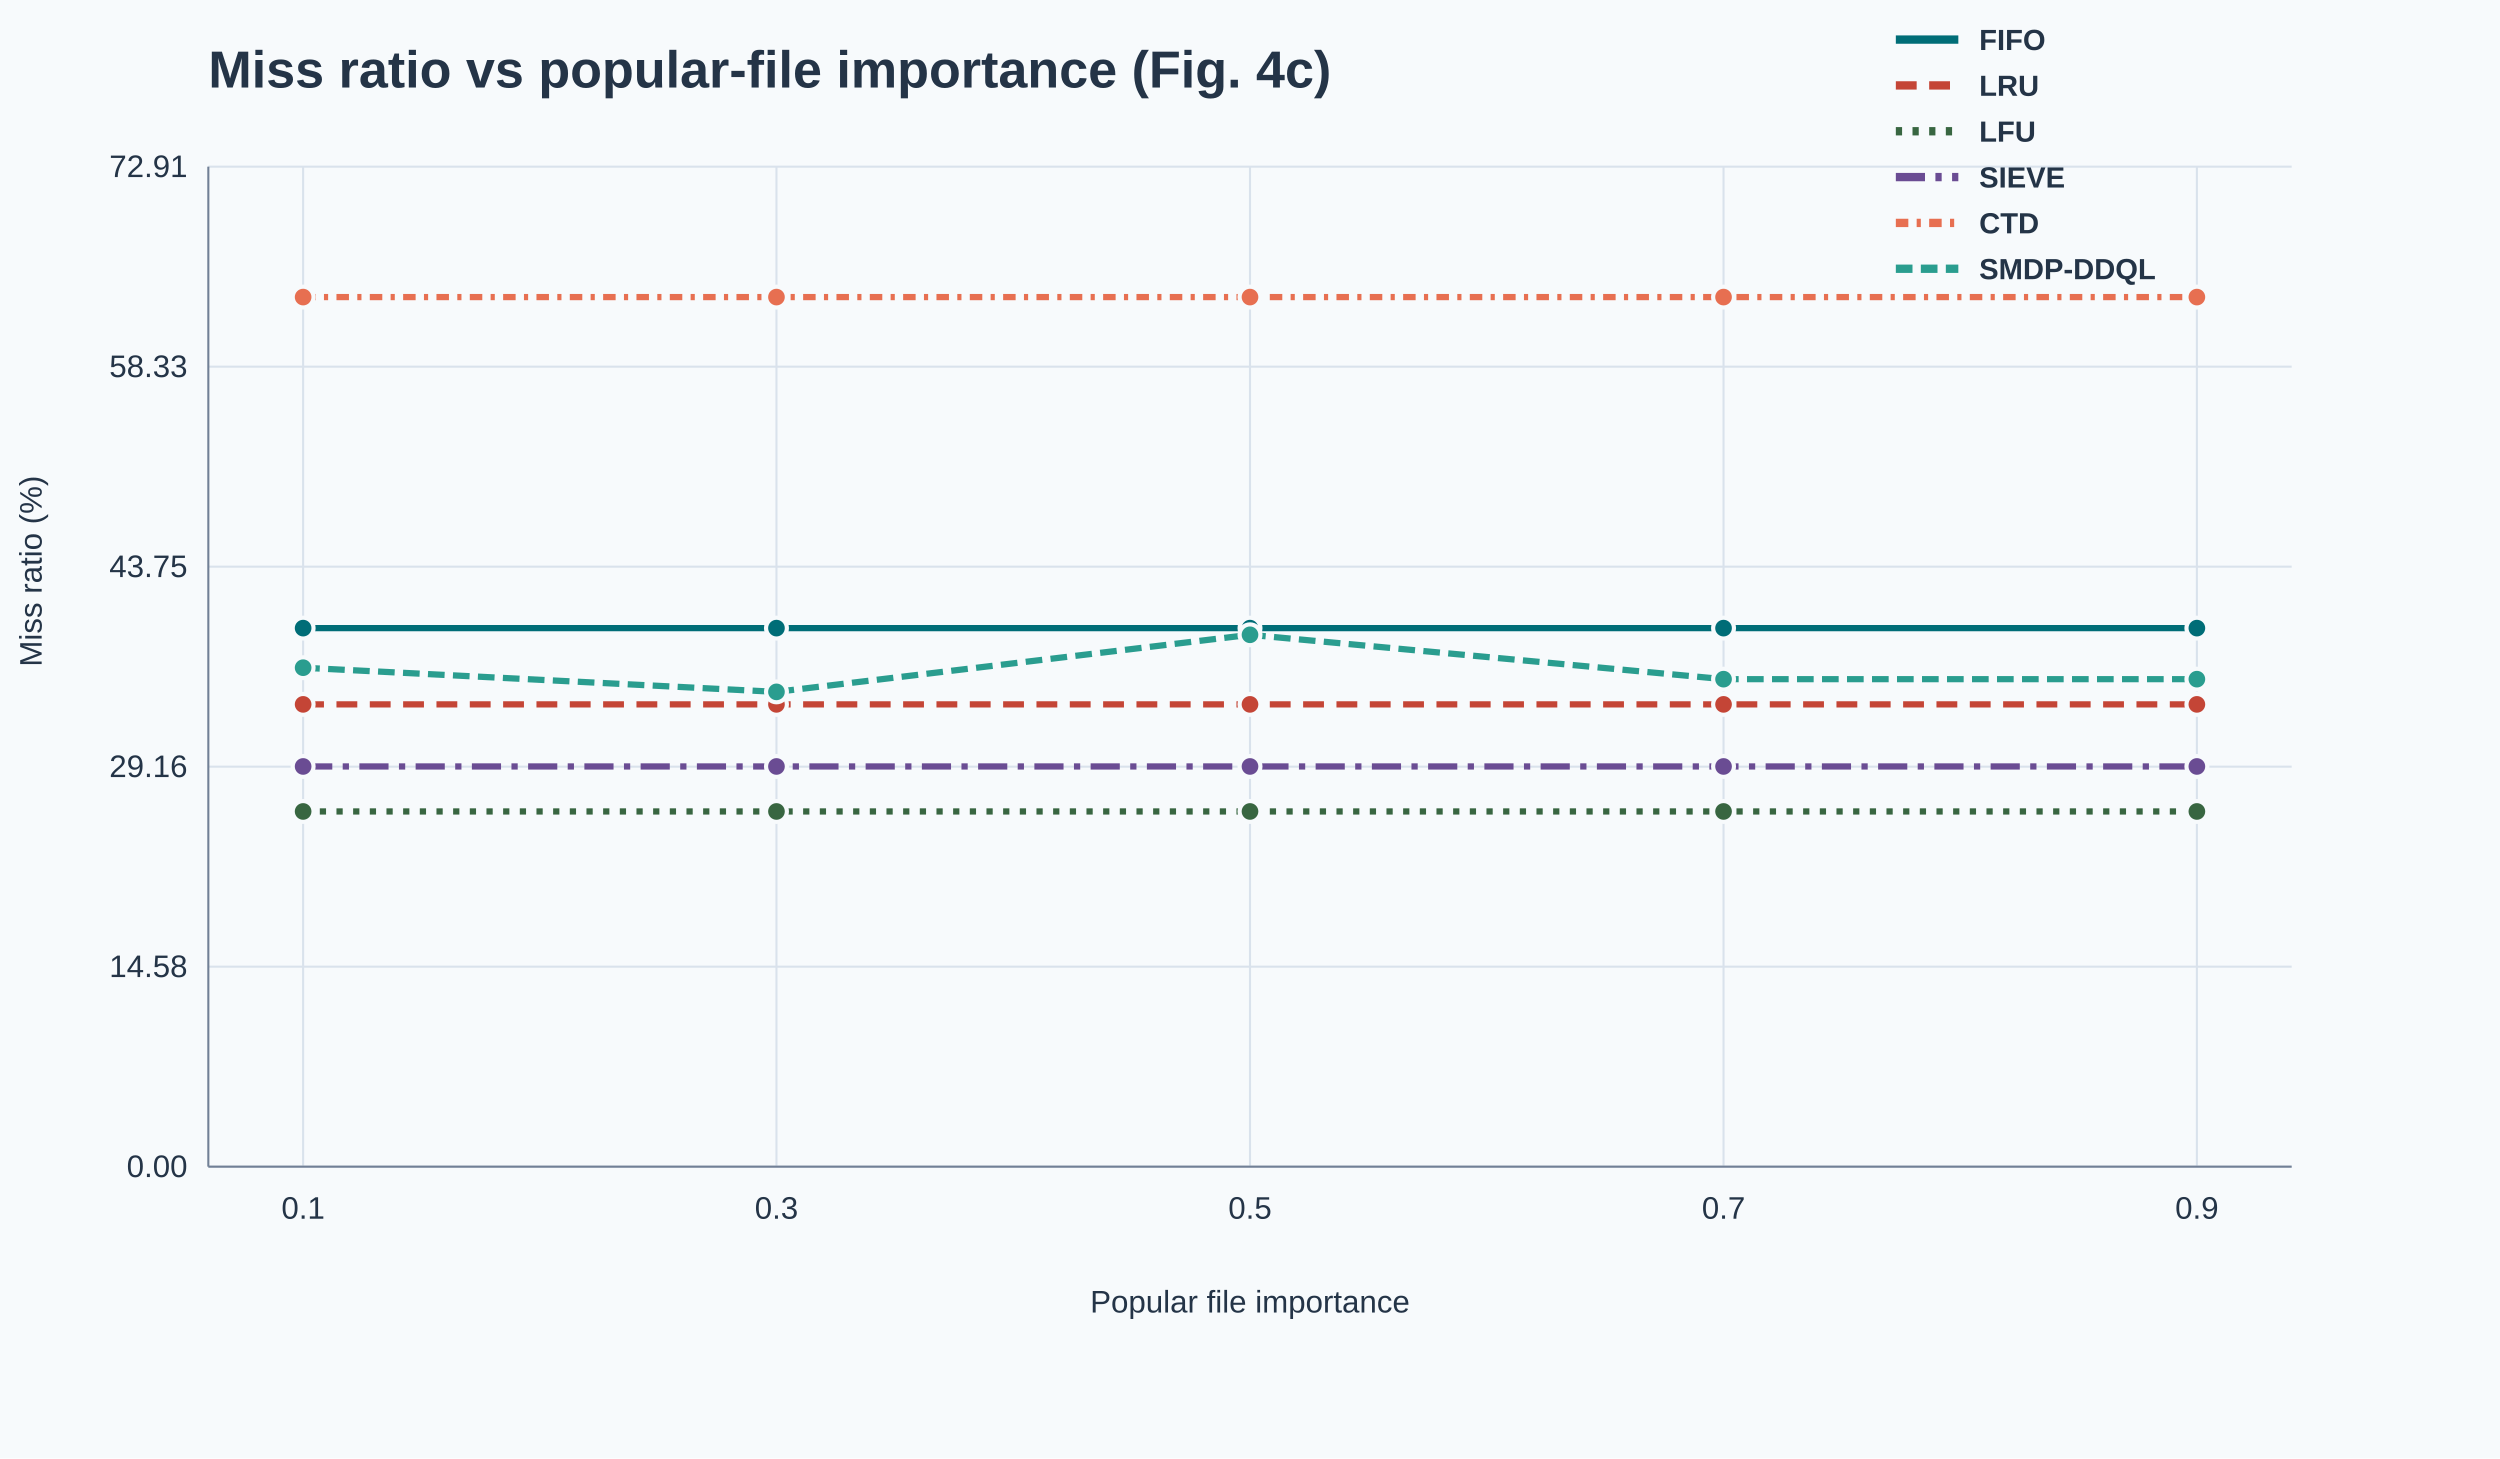
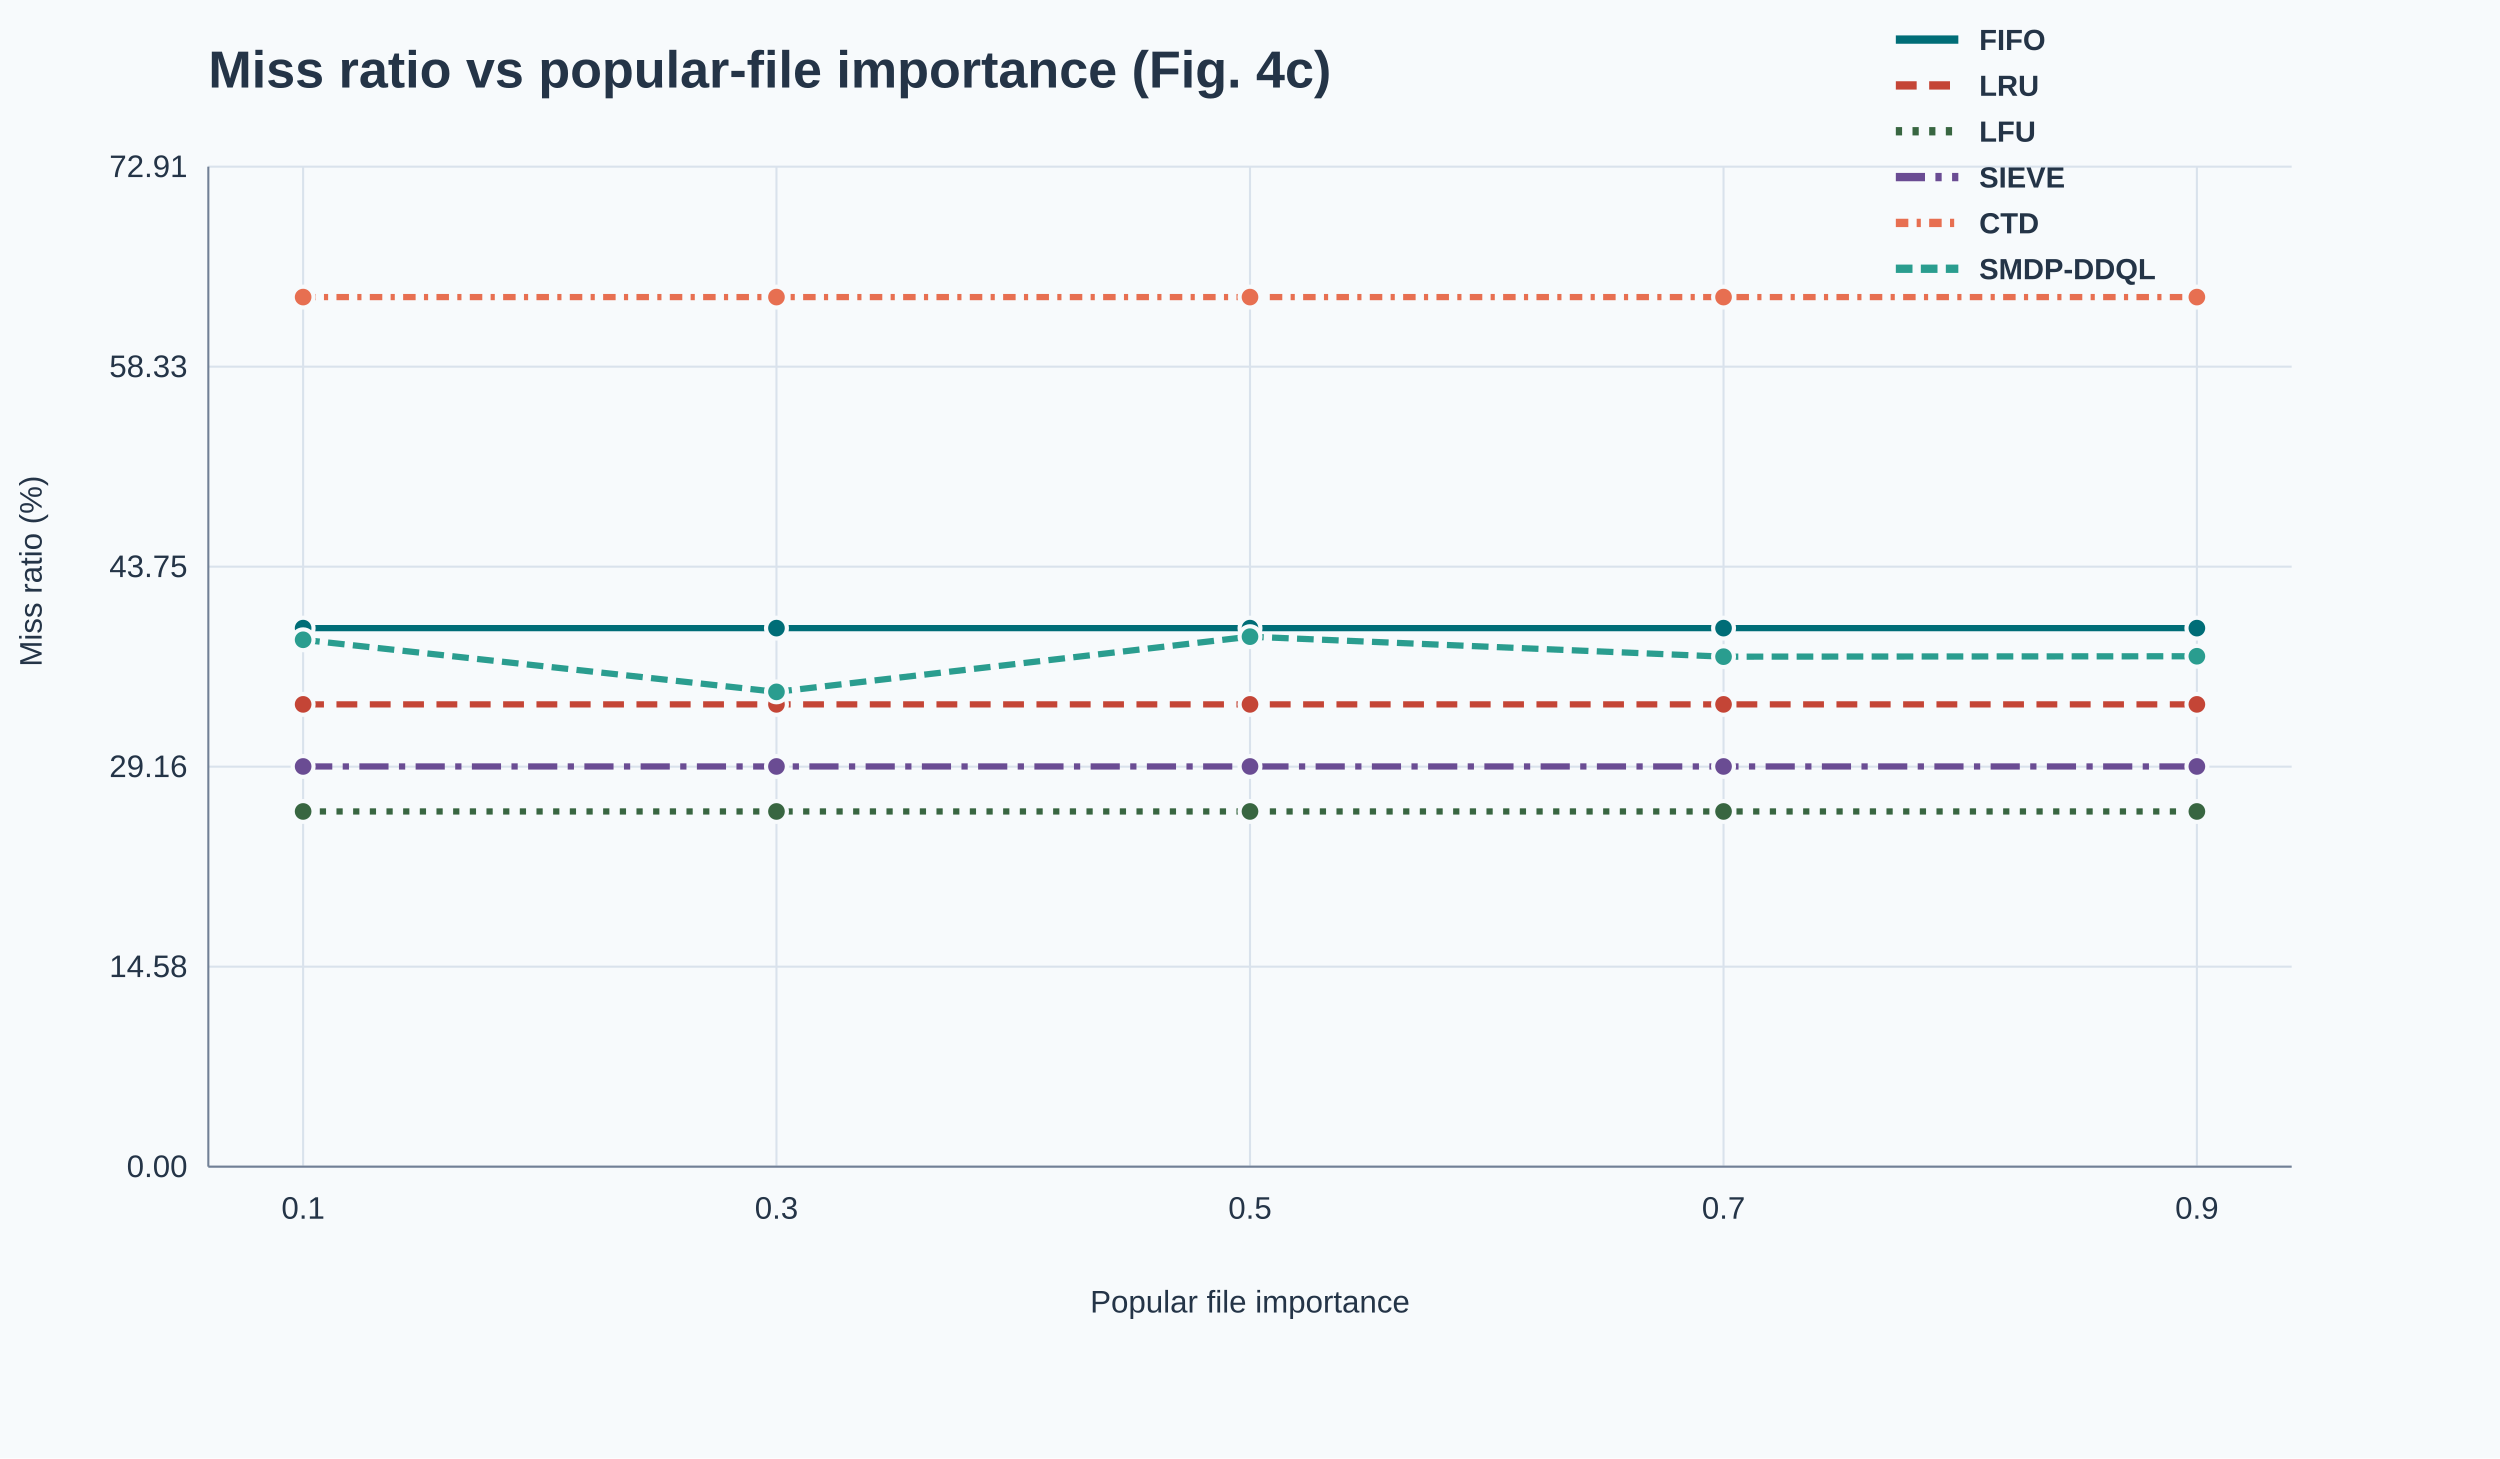
<svg xmlns="http://www.w3.org/2000/svg" width="1200" height="700" viewBox="0 0 1200 700">
  <style>text{font-family:Segoe UI,Arial,sans-serif;fill:#243447}.title{font-size:25px;font-weight:600}.label{font-size:15px}.legend{font-size:14px;font-weight:600}.grid{stroke:#d9e2ec}.axis{stroke:#718096}.line{fill:none;stroke-width:3}.point{stroke:#f7fafc;stroke-width:2}</style>
  <rect width="100%" height="100%" fill="#f7fafc" />
  <text x="100" y="42" class="title">Miss ratio vs popular-file importance (Fig. 4c)</text>
  <text x="600" y="630" class="label" text-anchor="middle">Popular file importance</text>
  <text x="20" y="320" class="label" transform="rotate(-90 20 320)">Miss ratio (%)</text>
  <line x1="100" y1="560" x2="1100" y2="560" class="grid" />
  <text x="90" y="565" class="label" text-anchor="end">0.00</text>
  <line x1="100" y1="464" x2="1100" y2="464" class="grid" />
  <text x="90" y="469" class="label" text-anchor="end">14.58</text>
  <line x1="100" y1="368" x2="1100" y2="368" class="grid" />
  <text x="90" y="373" class="label" text-anchor="end">29.16</text>
  <line x1="100" y1="272" x2="1100" y2="272" class="grid" />
  <text x="90" y="277" class="label" text-anchor="end">43.75</text>
  <line x1="100" y1="176" x2="1100" y2="176" class="grid" />
  <text x="90" y="181" class="label" text-anchor="end">58.33</text>
  <line x1="100" y1="80" x2="1100" y2="80" class="grid" />
  <text x="90" y="85" class="label" text-anchor="end">72.91</text>
  <line x1="145.5" y1="80" x2="145.5" y2="560" class="grid" />
  <text x="145.5" y="585" class="label" text-anchor="middle">0.1</text>
  <line x1="372.7" y1="80" x2="372.7" y2="560" class="grid" />
  <text x="372.7" y="585" class="label" text-anchor="middle">0.3</text>
  <line x1="600.0" y1="80" x2="600.0" y2="560" class="grid" />
  <text x="600.0" y="585" class="label" text-anchor="middle">0.5</text>
  <line x1="827.3" y1="80" x2="827.3" y2="560" class="grid" />
  <text x="827.3" y="585" class="label" text-anchor="middle">0.7</text>
  <line x1="1054.5" y1="80" x2="1054.5" y2="560" class="grid" />
  <text x="1054.5" y="585" class="label" text-anchor="middle">0.9</text>
  <polyline points="145.5,301.5 372.7,301.5 600.0,301.5 827.3,301.5 1054.5,301.5" class="line" stroke="#006d77" stroke-dasharray="" />
  <line x1="910" y1="19" x2="940" y2="19" stroke="#006d77" stroke-width="4" stroke-dasharray="" />
  <text x="950" y="24" class="legend">FIFO</text>
  <circle cx="145.5" cy="301.5" r="5" fill="#006d77" class="point" />
  <circle cx="372.7" cy="301.5" r="5" fill="#006d77" class="point" />
  <circle cx="600.0" cy="301.5" r="5" fill="#006d77" class="point" />
  <circle cx="827.3" cy="301.5" r="5" fill="#006d77" class="point" />
  <circle cx="1054.5" cy="301.5" r="5" fill="#006d77" class="point" />
  <polyline points="145.5,338.1 372.7,338.1 600.0,338.1 827.3,338.1 1054.5,338.1" class="line" stroke="#c44536" stroke-dasharray="10 6" />
  <line x1="910" y1="41" x2="940" y2="41" stroke="#c44536" stroke-width="4" stroke-dasharray="10 6" />
  <text x="950" y="46" class="legend">LRU</text>
  <circle cx="145.5" cy="338.1" r="5" fill="#c44536" class="point" />
  <circle cx="372.7" cy="338.1" r="5" fill="#c44536" class="point" />
  <circle cx="600.0" cy="338.1" r="5" fill="#c44536" class="point" />
  <circle cx="827.3" cy="338.1" r="5" fill="#c44536" class="point" />
  <circle cx="1054.5" cy="338.1" r="5" fill="#c44536" class="point" />
  <polyline points="145.5,389.5 372.7,389.5 600.0,389.5 827.3,389.5 1054.5,389.5" class="line" stroke="#386641" stroke-dasharray="3 5" />
  <line x1="910" y1="63" x2="940" y2="63" stroke="#386641" stroke-width="4" stroke-dasharray="3 5" />
  <text x="950" y="68" class="legend">LFU</text>
  <circle cx="145.5" cy="389.5" r="5" fill="#386641" class="point" />
  <circle cx="372.7" cy="389.5" r="5" fill="#386641" class="point" />
  <circle cx="600.0" cy="389.5" r="5" fill="#386641" class="point" />
  <circle cx="827.3" cy="389.5" r="5" fill="#386641" class="point" />
  <circle cx="1054.5" cy="389.5" r="5" fill="#386641" class="point" />
  <polyline points="145.5,367.9 372.7,367.9 600.0,367.9 827.3,367.9 1054.5,367.9" class="line" stroke="#6a4c93" stroke-dasharray="14 5 3 5" />
  <line x1="910" y1="85" x2="940" y2="85" stroke="#6a4c93" stroke-width="4" stroke-dasharray="14 5 3 5" />
  <text x="950" y="90" class="legend">SIEVE</text>
  <circle cx="145.5" cy="367.9" r="5" fill="#6a4c93" class="point" />
  <circle cx="372.7" cy="367.9" r="5" fill="#6a4c93" class="point" />
  <circle cx="600.0" cy="367.9" r="5" fill="#6a4c93" class="point" />
  <circle cx="827.3" cy="367.9" r="5" fill="#6a4c93" class="point" />
  <circle cx="1054.5" cy="367.9" r="5" fill="#6a4c93" class="point" />
  <polyline points="145.5,142.6 372.7,142.6 600.0,142.6 827.3,142.6 1054.5,142.6" class="line" stroke="#e76f51" stroke-dasharray="6 4 2 4" />
  <line x1="910" y1="107" x2="940" y2="107" stroke="#e76f51" stroke-width="4" stroke-dasharray="6 4 2 4" />
  <text x="950" y="112" class="legend">CTD</text>
  <circle cx="145.5" cy="142.6" r="5" fill="#e76f51" class="point" />
  <circle cx="372.7" cy="142.6" r="5" fill="#e76f51" class="point" />
  <circle cx="600.0" cy="142.6" r="5" fill="#e76f51" class="point" />
  <circle cx="827.3" cy="142.6" r="5" fill="#e76f51" class="point" />
  <circle cx="1054.5" cy="142.6" r="5" fill="#e76f51" class="point" />
-   <polyline points="145.5,320.5 372.7,332.1 600.0,304.7 827.3,326.0 1054.5,326.0" class="line" stroke="#2a9d8f" stroke-dasharray="8 4" />
+   <polyline points="145.5,307.1 372.7,332.1 600.0,305.6 827.3,315.2 1054.5,315.0" class="line" stroke="#2a9d8f" stroke-dasharray="8 4" />
  <line x1="910" y1="129" x2="940" y2="129" stroke="#2a9d8f" stroke-width="4" stroke-dasharray="8 4" />
  <text x="950" y="134" class="legend">SMDP-DDQL</text>
-   <circle cx="145.5" cy="320.5" r="5" fill="#2a9d8f" class="point" />
+   <circle cx="145.5" cy="307.1" r="5" fill="#2a9d8f" class="point" />
  <circle cx="372.7" cy="332.1" r="5" fill="#2a9d8f" class="point" />
-   <circle cx="600.0" cy="304.7" r="5" fill="#2a9d8f" class="point" />
-   <circle cx="827.3" cy="326.0" r="5" fill="#2a9d8f" class="point" />
-   <circle cx="1054.5" cy="326.0" r="5" fill="#2a9d8f" class="point" />
+   <circle cx="600.0" cy="305.6" r="5" fill="#2a9d8f" class="point" />
+   <circle cx="827.3" cy="315.2" r="5" fill="#2a9d8f" class="point" />
+   <circle cx="1054.5" cy="315.0" r="5" fill="#2a9d8f" class="point" />
  <line x1="100" y1="80" x2="100" y2="560" class="axis" />
  <line x1="100" y1="560" x2="1100" y2="560" class="axis" />
</svg>
